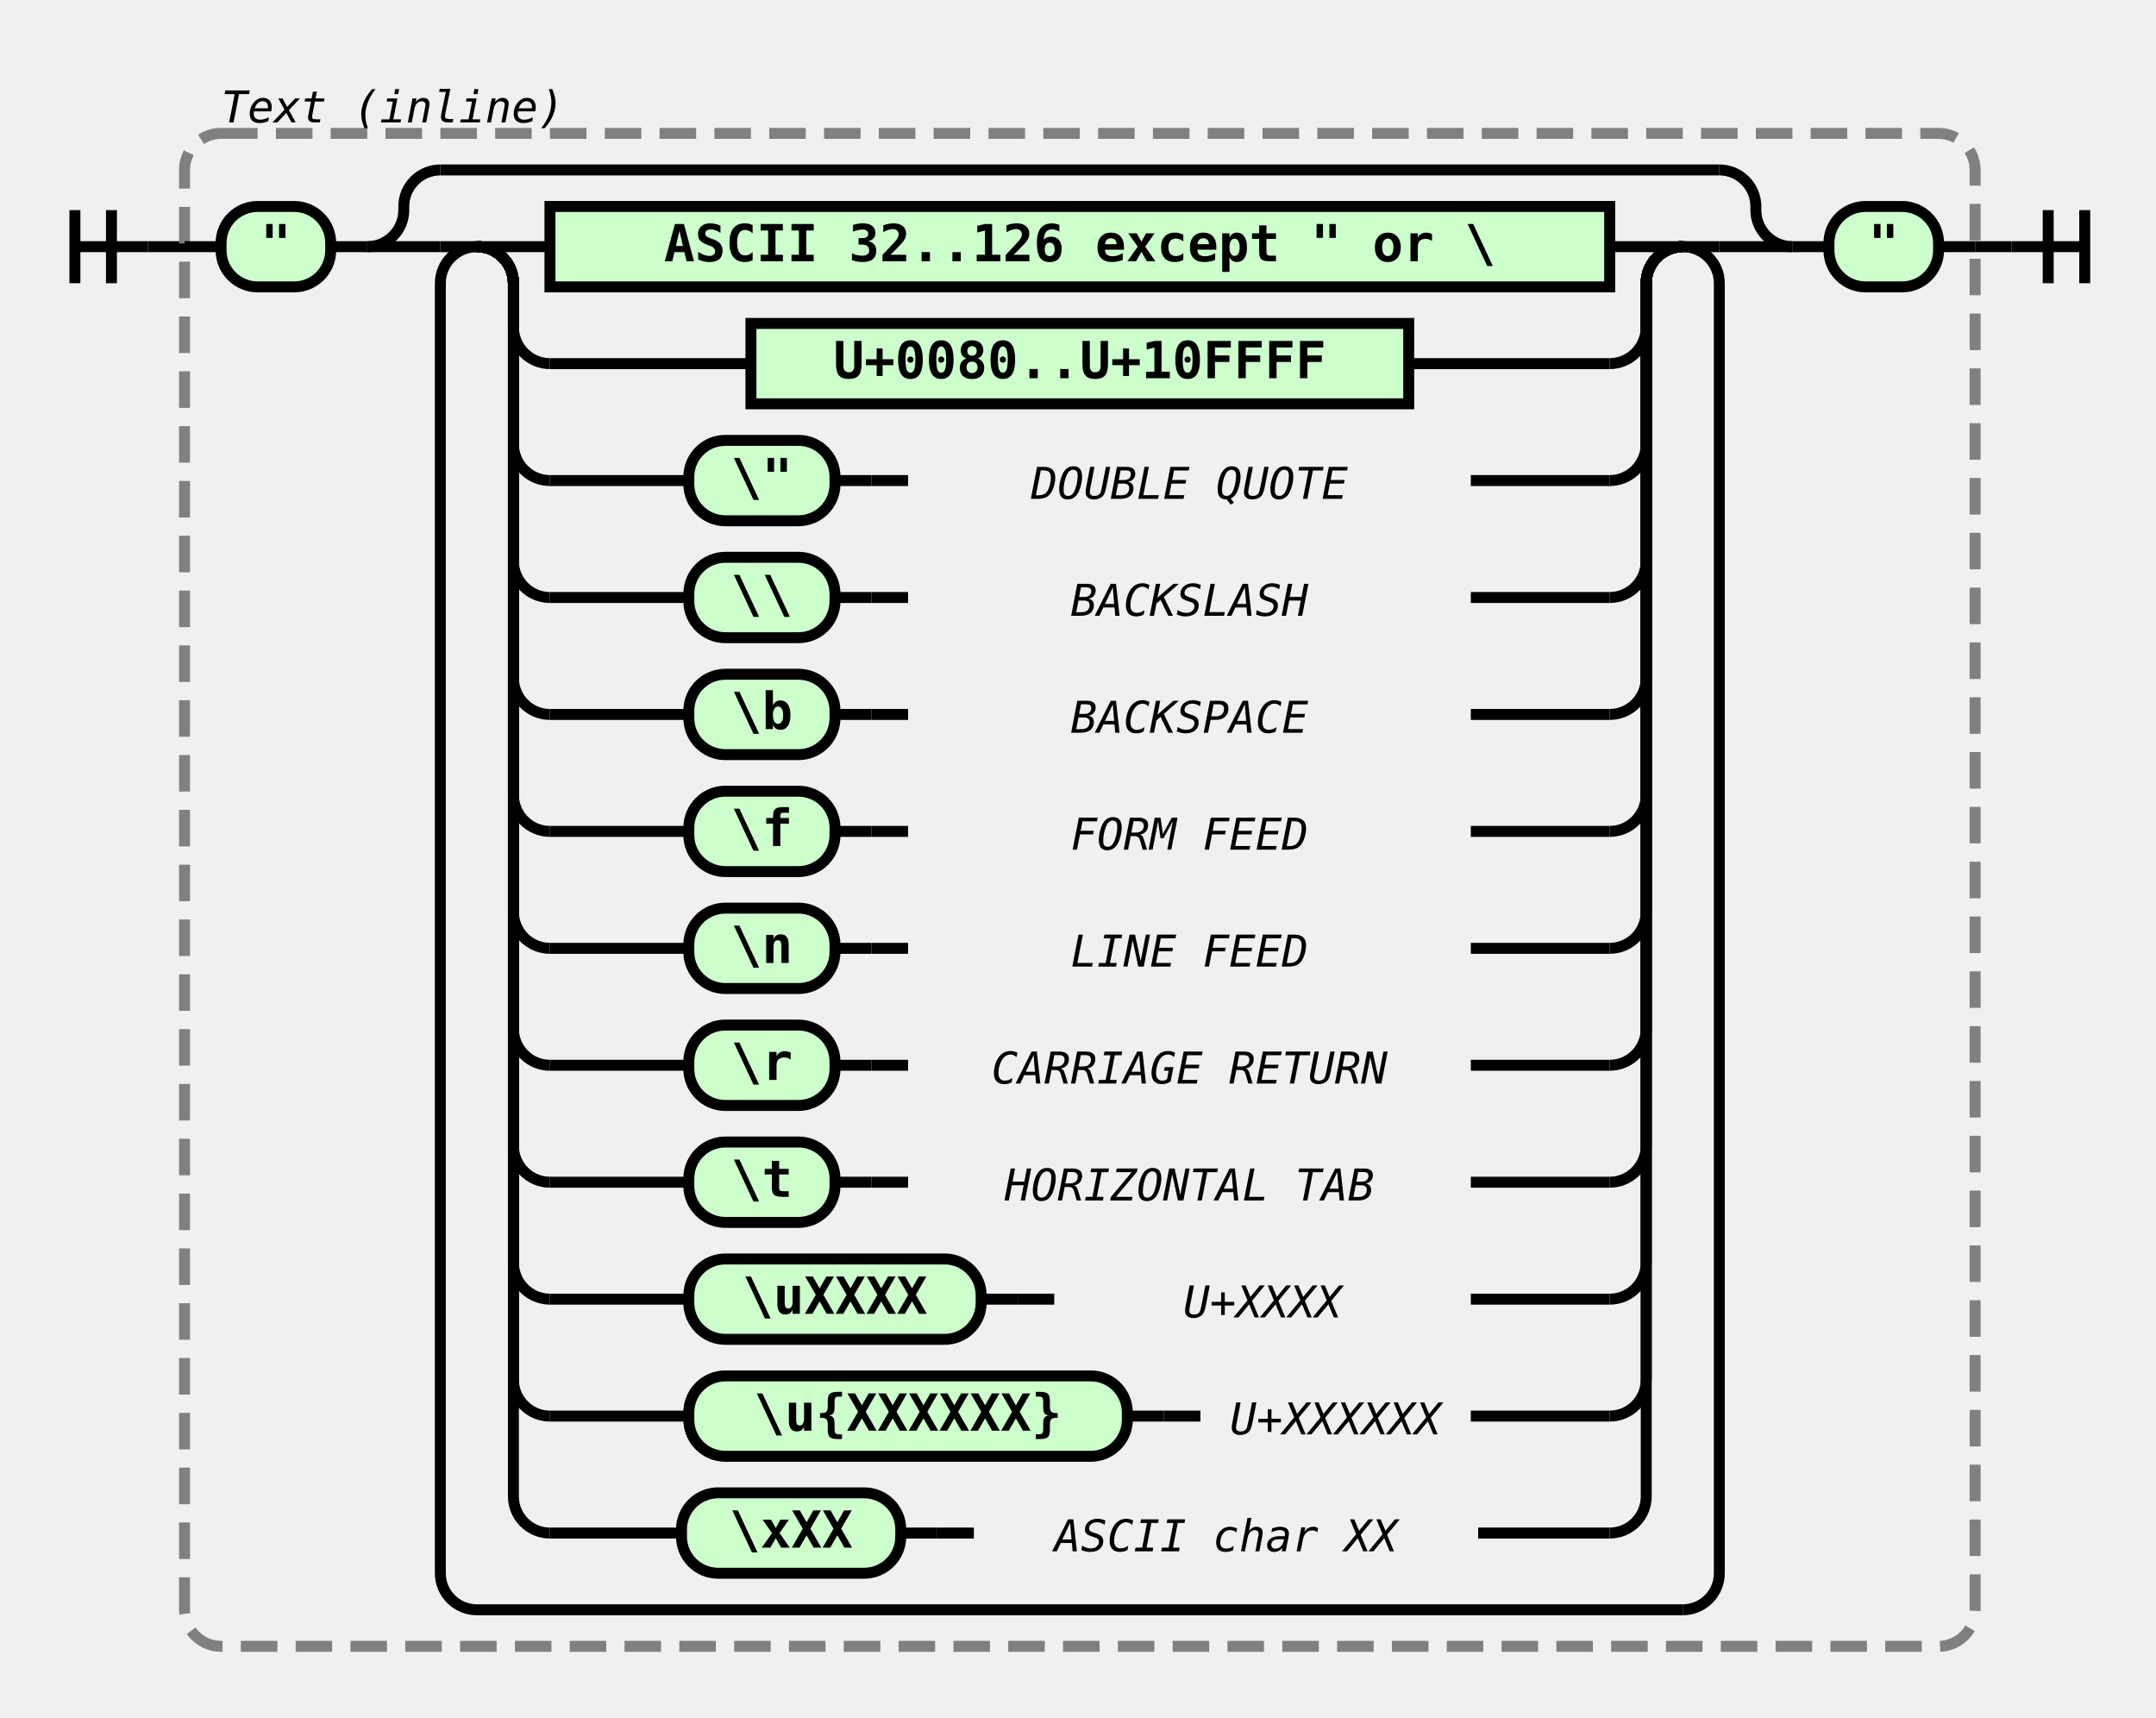
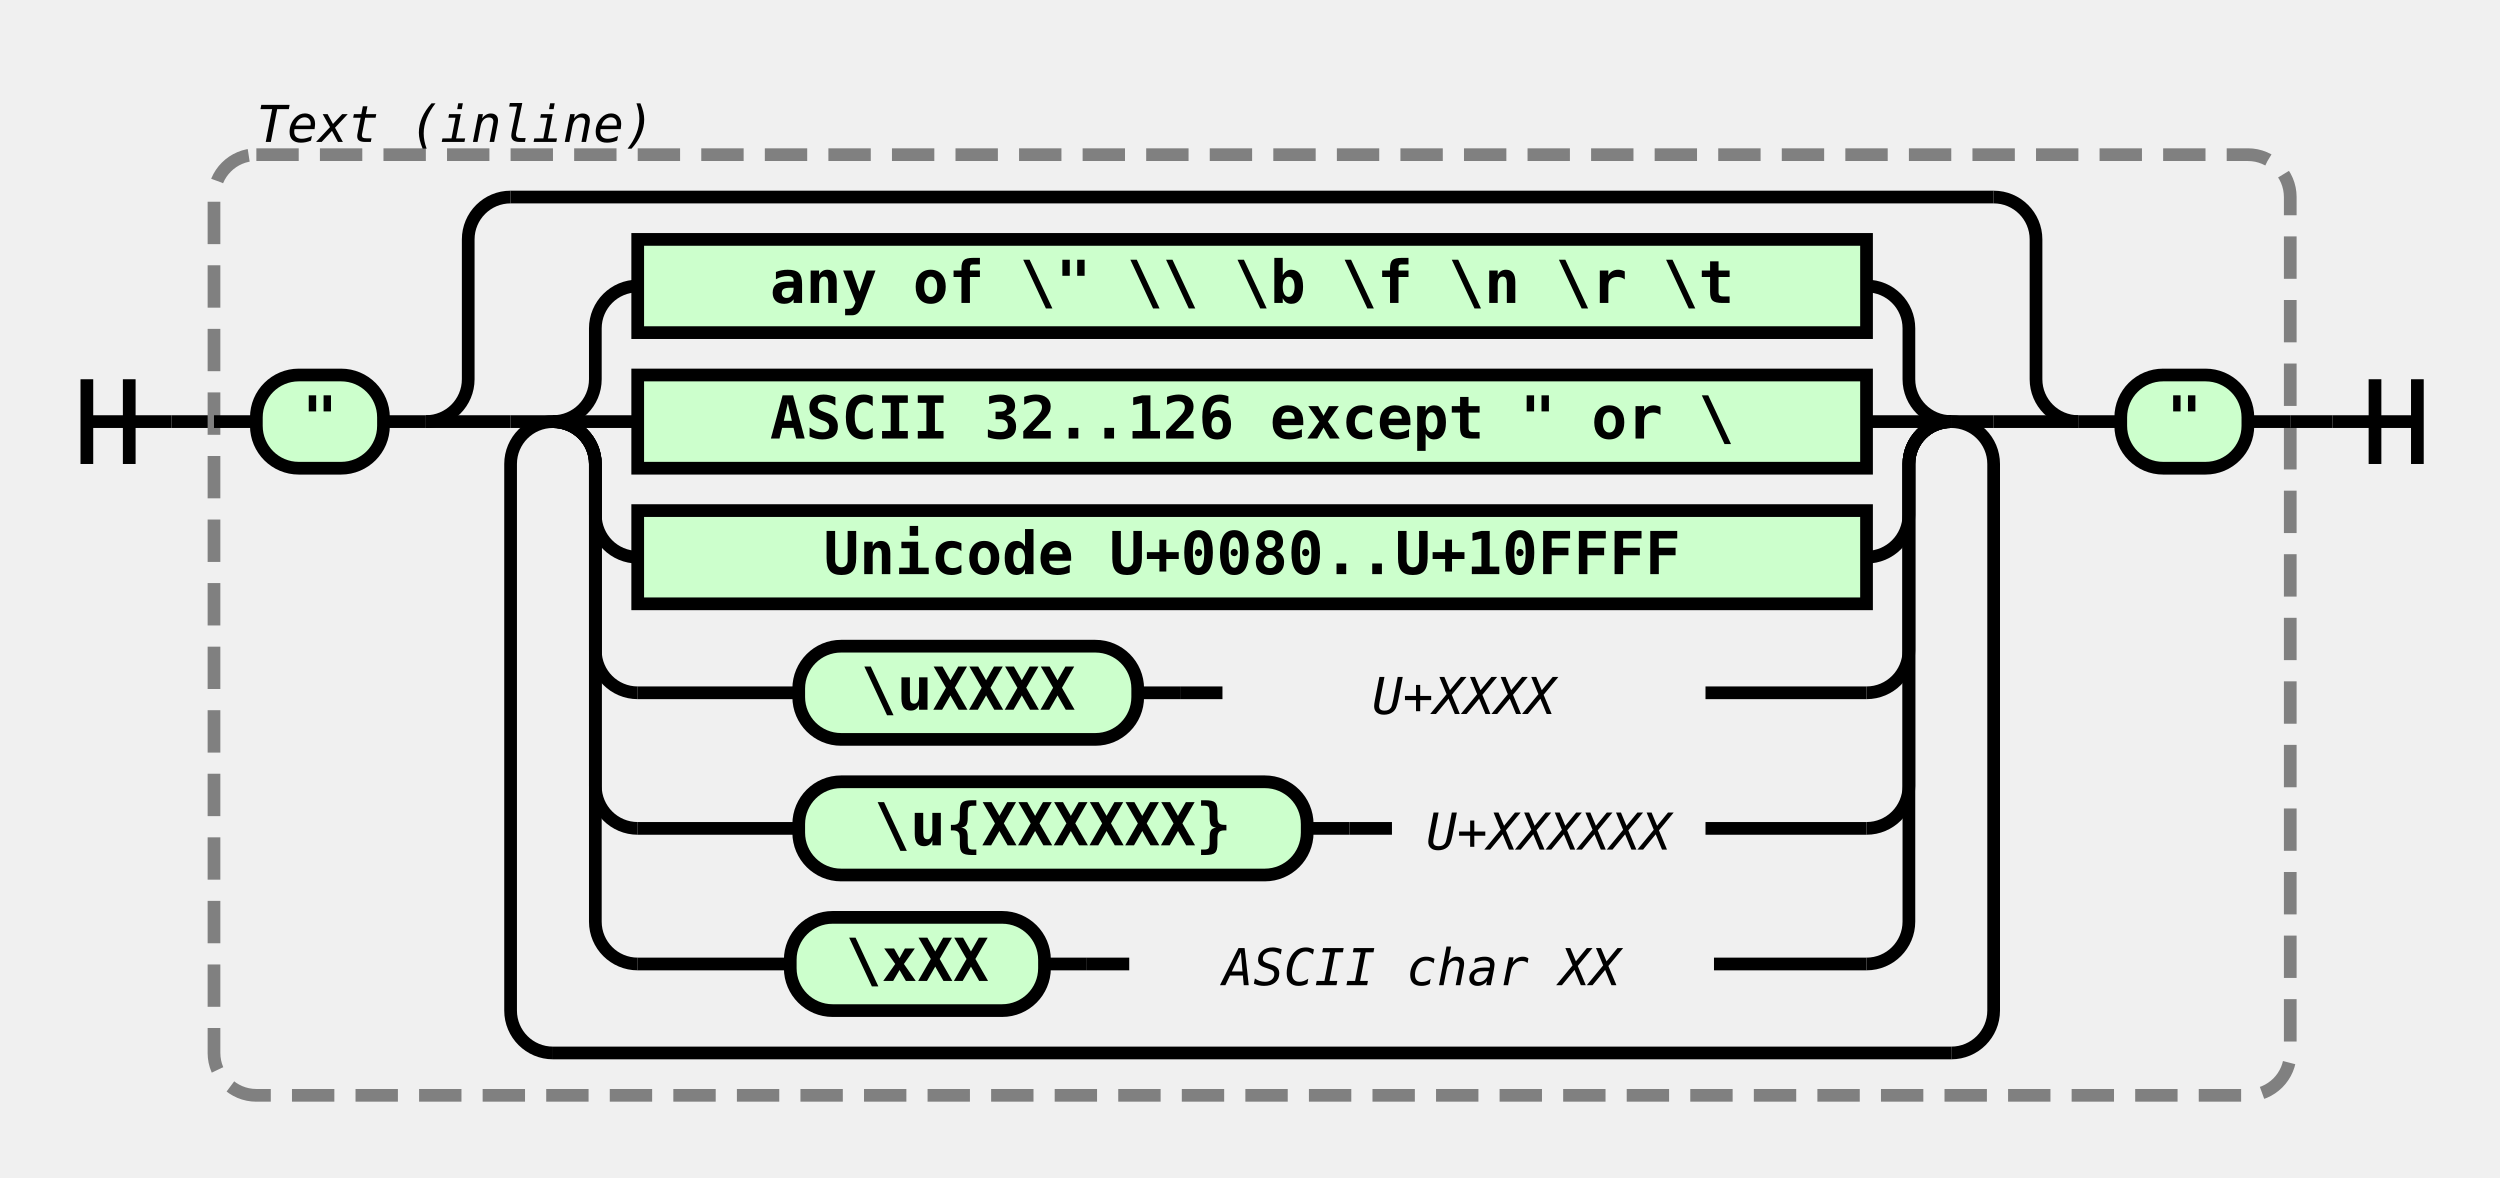
- <svg xmlns="http://www.w3.org/2000/svg" class="railroad-diagram" width="590" height="470" viewBox="0 0 590 470">
+ <svg xmlns="http://www.w3.org/2000/svg" class="railroad-diagram" width="590" height="278" viewBox="0 0 590 278">
  <g transform="translate(.5 .5)">
    <g>
-       <path d="M20 57v20m10 -20v20m-10 -10h20" />
+       <path d="M20 89v20m10 -20v20m-10 -10h20" />
    </g>
-     <path d="M40 67h10" />
+     <path d="M40 99h10" />
    <g>
-       <path d="M50 67h0" />
-       <path d="M540 67h0" />
-       <rect x="50" y="36" width="490" height="414" rx="10" ry="10" class="group-box" />
+       <path d="M50 99h0" />
+       <path d="M540 99h0" />
+       <rect x="50" y="36" width="490" height="222" rx="10" ry="10" class="group-box" />
      <g>
-         <path d="M50 67h10" />
-         <path d="M530 67h10" />
+         <path d="M50 99h10" />
+         <path d="M530 99h10" />
        <g class="terminal ">
-           <path d="M60 67h0" />
-           <path d="M90 67h0" />
-           <rect x="60" y="56" width="30" height="22" rx="10" ry="10" />
-           <text x="75" y="71">"</text>
+           <path d="M60 99h0" />
+           <path d="M90 99h0" />
+           <rect x="60" y="88" width="30" height="22" rx="10" ry="10" />
+           <text x="75" y="103">"</text>
        </g>
-         <path d="M90 67h10" />
+         <path d="M90 99h10" />
        <g>
-           <path d="M100 67h0" />
-           <path d="M490 67h0" />
-           <path d="M100 67a10 10 0 0 0 10 -10v-1a10 10 0 0 1 10 -10" />
+           <path d="M100 99h0" />
+           <path d="M490 99h0" />
+           <path d="M100 99a10 10 0 0 0 10 -10v-33a10 10 0 0 1 10 -10" />
          <g>
            <path d="M120 46h350" />
          </g>
-           <path d="M470 46a10 10 0 0 1 10 10v1a10 10 0 0 0 10 10" />
-           <path d="M100 67h20" />
+           <path d="M470 46a10 10 0 0 1 10 10v33a10 10 0 0 0 10 10" />
+           <path d="M100 99h20" />
          <g>
-             <path d="M120 67h0" />
-             <path d="M470 67h0" />
-             <path d="M120 67h10" />
+             <path d="M120 99h0" />
+             <path d="M470 99h0" />
+             <path d="M120 99h10" />
            <g>
-               <path d="M130 67h0" />
-               <path d="M460 67h0" />
-               <path d="M130 67h20" />
+               <path d="M130 99h0" />
+               <path d="M460 99h0" />
+               <path d="M130 99a10 10 0 0 0 10 -10v-12a10 10 0 0 1 10 -10" />
              <g class="non-terminal ">
                <path d="M150 67h0" />
                <path d="M440 67h0" />
                <rect x="150" y="56" width="290" height="22" />
-                 <text x="295" y="71">ASCII 32..126 except " or \</text>
+                 <text x="295" y="71">any of \" \\ \b \f \n \r \t</text>
              </g>
-               <path d="M440 67h20" />
-               <path d="M130 67a10 10 0 0 1 10 10v12a10 10 0 0 0 10 10" />
+               <path d="M440 67a10 10 0 0 1 10 10v12a10 10 0 0 0 10 10" />
+               <path d="M130 99h20" />
              <g class="non-terminal ">
-                 <path d="M150 99h55" />
-                 <path d="M385 99h55" />
-                 <rect x="205" y="88" width="180" height="22" />
-                 <text x="295" y="103">U+0080..U+10FFFF</text>
+                 <path d="M150 99h0" />
+                 <path d="M440 99h0" />
+                 <rect x="150" y="88" width="290" height="22" />
+                 <text x="295" y="103">ASCII 32..126 except " or \</text>
              </g>
-               <path d="M440 99a10 10 0 0 0 10 -10v-12a10 10 0 0 1 10 -10" />
-               <path d="M130 67a10 10 0 0 1 10 10v44a10 10 0 0 0 10 10" />
-               <g>
-                 <path d="M150 131h38" />
-                 <path d="M402 131h38" />
-                 <g class="terminal ">
-                   <path d="M188 131h0" />
-                   <path d="M228 131h0" />
-                   <rect x="188" y="120" width="40" height="22" rx="10" ry="10" />
-                   <text x="208" y="135">\"</text>
-                 </g>
-                 <path d="M228 131h10" />
-                 <path d="M238 131h10" />
-                 <g class="comment ">
-                   <path d="M248 131h0" />
-                   <path d="M402 131h0" />
-                   <text x="325" y="136" class="comment">      DOUBLE QUOTE</text>
-                 </g>
+               <path d="M440 99h20" />
+               <path d="M130 99a10 10 0 0 1 10 10v12a10 10 0 0 0 10 10" />
+               <g class="non-terminal ">
+                 <path d="M150 131h0" />
+                 <path d="M440 131h0" />
+                 <rect x="150" y="120" width="290" height="22" />
+                 <text x="295" y="135">  Unicode U+0080..U+10FFFF </text>
              </g>
-               <path d="M440 131a10 10 0 0 0 10 -10v-44a10 10 0 0 1 10 -10" />
-               <path d="M130 67a10 10 0 0 1 10 10v76a10 10 0 0 0 10 10" />
+               <path d="M440 131a10 10 0 0 0 10 -10v-12a10 10 0 0 1 10 -10" />
+               <path d="M130 99a10 10 0 0 1 10 10v44a10 10 0 0 0 10 10" />
              <g>
                <path d="M150 163h38" />
                <path d="M402 163h38" />
                <g class="terminal ">
                  <path d="M188 163h0" />
-                   <path d="M228 163h0" />
-                   <rect x="188" y="152" width="40" height="22" rx="10" ry="10" />
-                   <text x="208" y="167">\\</text>
+                   <path d="M268 163h0" />
+                   <rect x="188" y="152" width="80" height="22" rx="10" ry="10" />
+                   <text x="228" y="167">\uXXXX</text>
                </g>
-                 <path d="M228 163h10" />
-                 <path d="M238 163h10" />
+                 <path d="M268 163h10" />
+                 <path d="M278 163h10" />
                <g class="comment ">
-                   <path d="M248 163h0" />
+                   <path d="M288 163h0" />
                  <path d="M402 163h0" />
-                   <text x="325" y="168" class="comment">         BACKSLASH</text>
+                   <text x="345" y="168" class="comment">       U+XXXX</text>
                </g>
              </g>
-               <path d="M440 163a10 10 0 0 0 10 -10v-76a10 10 0 0 1 10 -10" />
-               <path d="M130 67a10 10 0 0 1 10 10v108a10 10 0 0 0 10 10" />
+               <path d="M440 163a10 10 0 0 0 10 -10v-44a10 10 0 0 1 10 -10" />
+               <path d="M130 99a10 10 0 0 1 10 10v76a10 10 0 0 0 10 10" />
              <g>
                <path d="M150 195h38" />
                <path d="M402 195h38" />
                <g class="terminal ">
                  <path d="M188 195h0" />
-                   <path d="M228 195h0" />
-                   <rect x="188" y="184" width="40" height="22" rx="10" ry="10" />
-                   <text x="208" y="199">\b</text>
+                   <path d="M308 195h0" />
+                   <rect x="188" y="184" width="120" height="22" rx="10" ry="10" />
+                   <text x="248" y="199">\u{XXXXXX}</text>
                </g>
-                 <path d="M228 195h10" />
-                 <path d="M238 195h10" />
+                 <path d="M308 195h10" />
+                 <path d="M318 195h10" />
                <g class="comment ">
-                   <path d="M248 195h0" />
+                   <path d="M328 195h0" />
                  <path d="M402 195h0" />
-                   <text x="325" y="200" class="comment">         BACKSPACE</text>
+                   <text x="365" y="200" class="comment">U+XXXXXX</text>
                </g>
              </g>
-               <path d="M440 195a10 10 0 0 0 10 -10v-108a10 10 0 0 1 10 -10" />
-               <path d="M130 67a10 10 0 0 1 10 10v140a10 10 0 0 0 10 10" />
+               <path d="M440 195a10 10 0 0 0 10 -10v-76a10 10 0 0 1 10 -10" />
+               <path d="M130 99a10 10 0 0 1 10 10v108a10 10 0 0 0 10 10" />
              <g>
-                 <path d="M150 227h38" />
-                 <path d="M402 227h38" />
+                 <path d="M150 227h36" />
+                 <path d="M404 227h36" />
                <g class="terminal ">
-                   <path d="M188 227h0" />
-                   <path d="M228 227h0" />
-                   <rect x="188" y="216" width="40" height="22" rx="10" ry="10" />
-                   <text x="208" y="231">\f</text>
+                   <path d="M186 227h0" />
+                   <path d="M246 227h0" />
+                   <rect x="186" y="216" width="60" height="22" rx="10" ry="10" />
+                   <text x="216" y="231">\xXX</text>
                </g>
-                 <path d="M228 227h10" />
-                 <path d="M238 227h10" />
+                 <path d="M246 227h10" />
+                 <path d="M256 227h10" />
                <g class="comment ">
-                   <path d="M248 227h0" />
-                   <path d="M402 227h0" />
-                   <text x="325" y="232" class="comment">         FORM FEED</text>
+                   <path d="M266 227h0" />
+                   <path d="M404 227h0" />
+                   <text x="335" y="232" class="comment">   ASCII char XX</text>
                </g>
              </g>
-               <path d="M440 227a10 10 0 0 0 10 -10v-140a10 10 0 0 1 10 -10" />
-               <path d="M130 67a10 10 0 0 1 10 10v172a10 10 0 0 0 10 10" />
-               <g>
-                 <path d="M150 259h38" />
-                 <path d="M402 259h38" />
-                 <g class="terminal ">
-                   <path d="M188 259h0" />
-                   <path d="M228 259h0" />
-                   <rect x="188" y="248" width="40" height="22" rx="10" ry="10" />
-                   <text x="208" y="263">\n</text>
-                 </g>
-                 <path d="M228 259h10" />
-                 <path d="M238 259h10" />
-                 <g class="comment ">
-                   <path d="M248 259h0" />
-                   <path d="M402 259h0" />
-                   <text x="325" y="264" class="comment">         LINE FEED</text>
-                 </g>
-               </g>
-               <path d="M440 259a10 10 0 0 0 10 -10v-172a10 10 0 0 1 10 -10" />
-               <path d="M130 67a10 10 0 0 1 10 10v204a10 10 0 0 0 10 10" />
-               <g>
-                 <path d="M150 291h38" />
-                 <path d="M402 291h38" />
-                 <g class="terminal ">
-                   <path d="M188 291h0" />
-                   <path d="M228 291h0" />
-                   <rect x="188" y="280" width="40" height="22" rx="10" ry="10" />
-                   <text x="208" y="295">\r</text>
-                 </g>
-                 <path d="M228 291h10" />
-                 <path d="M238 291h10" />
-                 <g class="comment ">
-                   <path d="M248 291h0" />
-                   <path d="M402 291h0" />
-                   <text x="325" y="296" class="comment">   CARRIAGE RETURN</text>
-                 </g>
-               </g>
-               <path d="M440 291a10 10 0 0 0 10 -10v-204a10 10 0 0 1 10 -10" />
-               <path d="M130 67a10 10 0 0 1 10 10v236a10 10 0 0 0 10 10" />
-               <g>
-                 <path d="M150 323h38" />
-                 <path d="M402 323h38" />
-                 <g class="terminal ">
-                   <path d="M188 323h0" />
-                   <path d="M228 323h0" />
-                   <rect x="188" y="312" width="40" height="22" rx="10" ry="10" />
-                   <text x="208" y="327">\t</text>
-                 </g>
-                 <path d="M228 323h10" />
-                 <path d="M238 323h10" />
-                 <g class="comment ">
-                   <path d="M248 323h0" />
-                   <path d="M402 323h0" />
-                   <text x="325" y="328" class="comment">    HORIZONTAL TAB</text>
-                 </g>
-               </g>
-               <path d="M440 323a10 10 0 0 0 10 -10v-236a10 10 0 0 1 10 -10" />
-               <path d="M130 67a10 10 0 0 1 10 10v268a10 10 0 0 0 10 10" />
-               <g>
-                 <path d="M150 355h38" />
-                 <path d="M402 355h38" />
-                 <g class="terminal ">
-                   <path d="M188 355h0" />
-                   <path d="M268 355h0" />
-                   <rect x="188" y="344" width="80" height="22" rx="10" ry="10" />
-                   <text x="228" y="359">\uXXXX</text>
-                 </g>
-                 <path d="M268 355h10" />
-                 <path d="M278 355h10" />
-                 <g class="comment ">
-                   <path d="M288 355h0" />
-                   <path d="M402 355h0" />
-                   <text x="345" y="360" class="comment">       U+XXXX</text>
-                 </g>
-               </g>
-               <path d="M440 355a10 10 0 0 0 10 -10v-268a10 10 0 0 1 10 -10" />
-               <path d="M130 67a10 10 0 0 1 10 10v300a10 10 0 0 0 10 10" />
-               <g>
-                 <path d="M150 387h38" />
-                 <path d="M402 387h38" />
-                 <g class="terminal ">
-                   <path d="M188 387h0" />
-                   <path d="M308 387h0" />
-                   <rect x="188" y="376" width="120" height="22" rx="10" ry="10" />
-                   <text x="248" y="391">\u{XXXXXX}</text>
-                 </g>
-                 <path d="M308 387h10" />
-                 <path d="M318 387h10" />
-                 <g class="comment ">
-                   <path d="M328 387h0" />
-                   <path d="M402 387h0" />
-                   <text x="365" y="392" class="comment">U+XXXXXX</text>
-                 </g>
-               </g>
-               <path d="M440 387a10 10 0 0 0 10 -10v-300a10 10 0 0 1 10 -10" />
-               <path d="M130 67a10 10 0 0 1 10 10v332a10 10 0 0 0 10 10" />
-               <g>
-                 <path d="M150 419h36" />
-                 <path d="M404 419h36" />
-                 <g class="terminal ">
-                   <path d="M186 419h0" />
-                   <path d="M246 419h0" />
-                   <rect x="186" y="408" width="60" height="22" rx="10" ry="10" />
-                   <text x="216" y="423">\xXX</text>
-                 </g>
-                 <path d="M246 419h10" />
-                 <path d="M256 419h10" />
-                 <g class="comment ">
-                   <path d="M266 419h0" />
-                   <path d="M404 419h0" />
-                   <text x="335" y="424" class="comment">   ASCII char XX</text>
-                 </g>
-               </g>
-               <path d="M440 419a10 10 0 0 0 10 -10v-332a10 10 0 0 1 10 -10" />
+               <path d="M440 227a10 10 0 0 0 10 -10v-108a10 10 0 0 1 10 -10" />
            </g>
-             <path d="M460 67h10" />
-             <path d="M130 67a10 10 0 0 0 -10 10v353a10 10 0 0 0 10 10" />
+             <path d="M460 99h10" />
+             <path d="M130 99a10 10 0 0 0 -10 10v129a10 10 0 0 0 10 10" />
            <g>
-               <path d="M130 440h330" />
+               <path d="M130 248h330" />
            </g>
-             <path d="M460 440a10 10 0 0 0 10 -10v-353a10 10 0 0 0 -10 -10" />
+             <path d="M460 248a10 10 0 0 0 10 -10v-129a10 10 0 0 0 -10 -10" />
          </g>
-           <path d="M470 67h20" />
+           <path d="M470 99h20" />
        </g>
-         <path d="M490 67h10" />
+         <path d="M490 99h10" />
        <g class="terminal ">
-           <path d="M500 67h0" />
-           <path d="M530 67h0" />
-           <rect x="500" y="56" width="30" height="22" rx="10" ry="10" />
-           <text x="515" y="71">"</text>
+           <path d="M500 99h0" />
+           <path d="M530 99h0" />
+           <rect x="500" y="88" width="30" height="22" rx="10" ry="10" />
+           <text x="515" y="103">"</text>
        </g>
      </g>
      <g class="comment ">
        <path d="M50 28h0" />
        <path d="M164 28h0" />
        <text x="107" y="33" class="comment">Text (inline)</text>
      </g>
    </g>
-     <path d="M540 67h10" />
-     <path d="M 550 67 h 20 m -10 -10 v 20 m 10 -20 v 20" />
+     <path d="M540 99h10" />
+     <path d="M 550 99 h 20 m -10 -10 v 20 m 10 -20 v 20" />
  </g>
  <style>
	svg {
		background-color: hsl(30,20%,95%);
	}
	path {
		stroke-width: 3;
		stroke: black;
		fill: rgba(0,0,0,0);
	}
	text {
		font: bold 14px monospace;
		text-anchor: middle;
		white-space: pre;
	}
	text.diagram-text {
		font-size: 12px;
	}
	text.diagram-arrow {
		font-size: 16px;
	}
	text.label {
		text-anchor: start;
	}
	text.comment {
		font: italic 12px monospace;
	}
	g.non-terminal text {
		/*font-style: italic;*/
	}
	rect {
		stroke-width: 3;
		stroke: black;
		fill: hsl(120,100%,90%);
	}
	rect.group-box {
		stroke: gray;
		stroke-dasharray: 10 5;
		fill: none;
	}
	path.diagram-text {
		stroke-width: 3;
		stroke: black;
		fill: white;
		cursor: help;
	}
	g.diagram-text:hover path.diagram-text {
		fill: #eee;
	}</style>
</svg>
